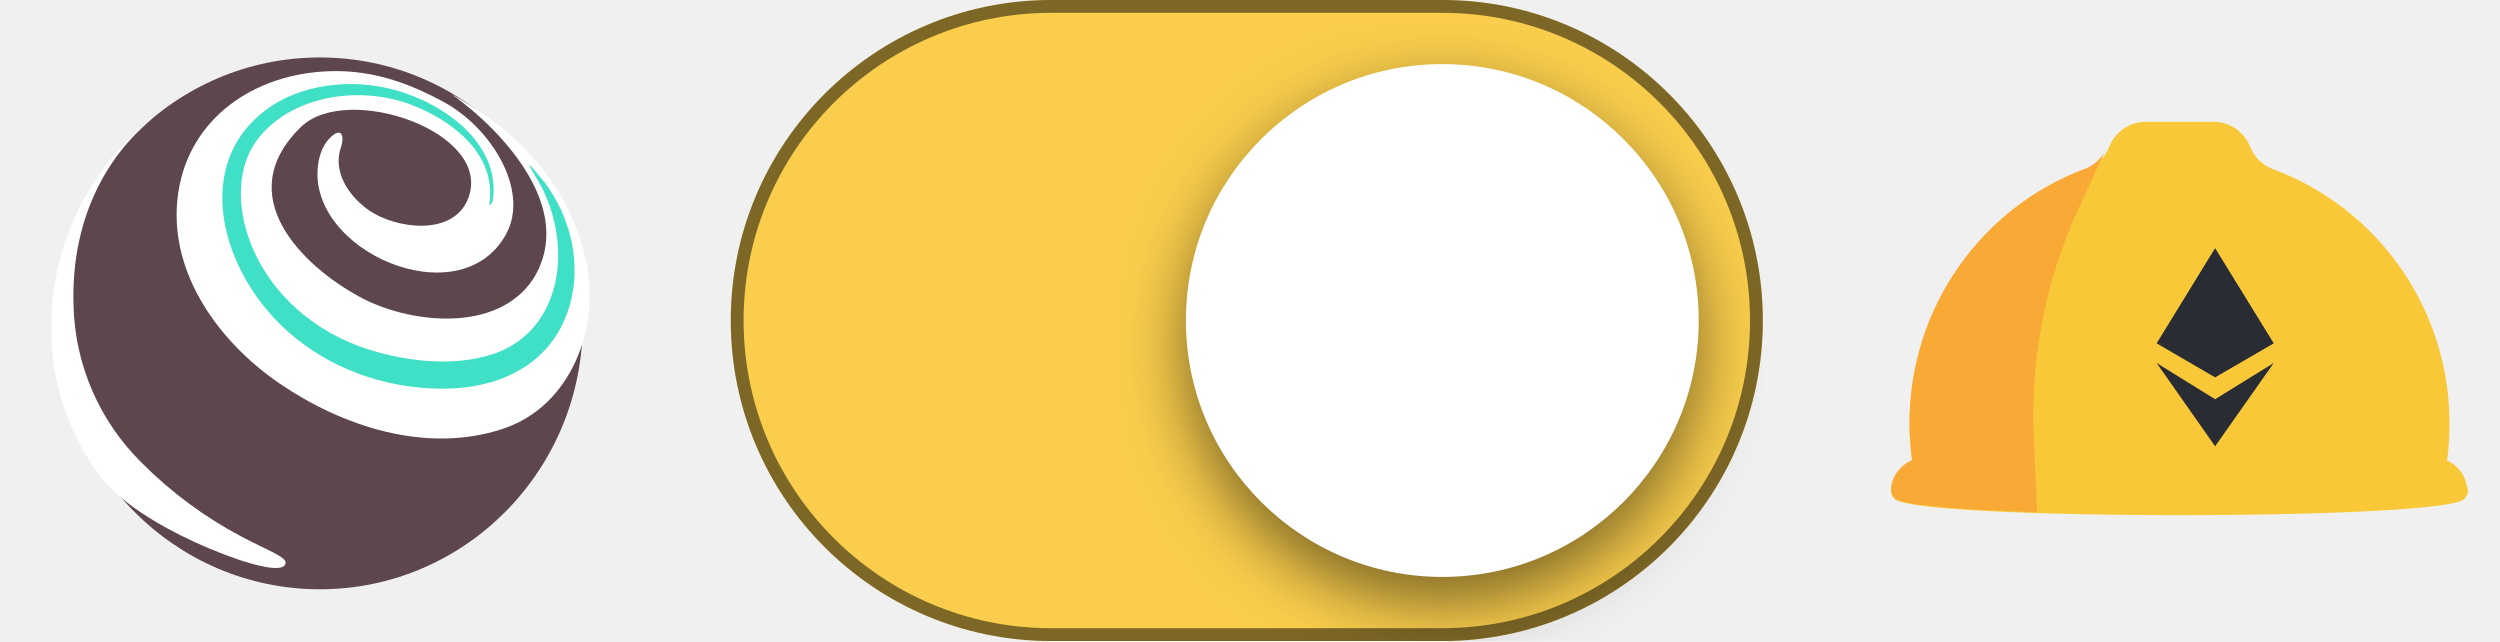
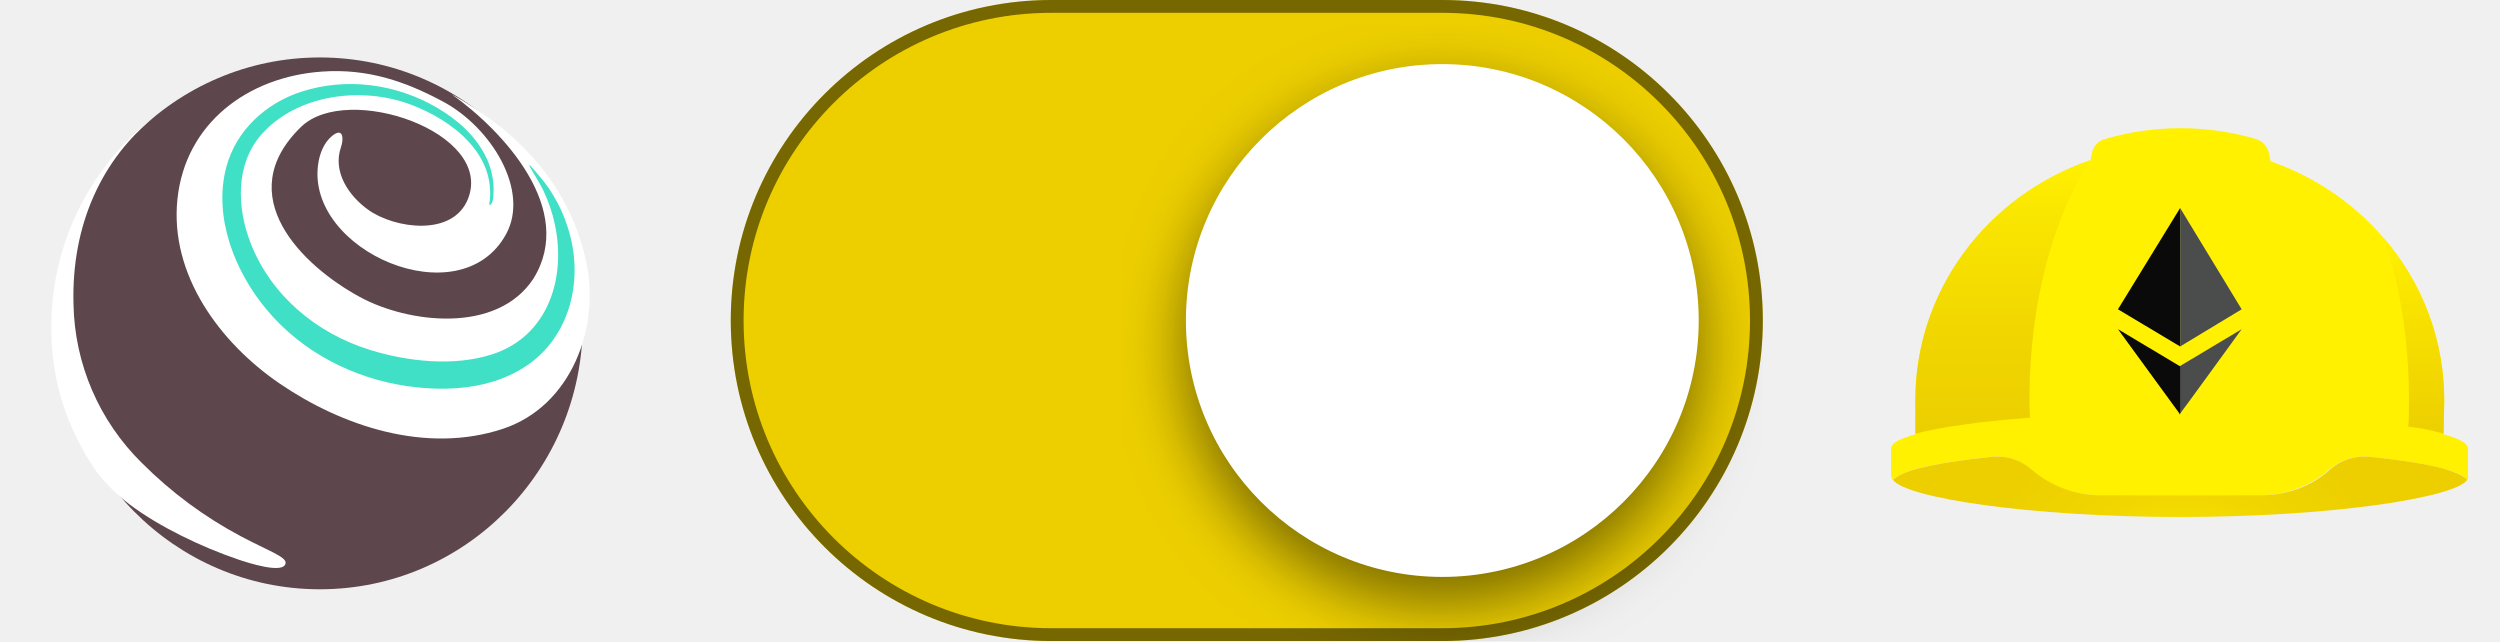
<svg xmlns="http://www.w3.org/2000/svg" width="390" height="100" viewBox="0 0 390 100" fill="none">
  <g clip-path="url(#clip0)">
-     <path d="M295.024 76.659C295.048 77.268 295.387 77.876 296.113 78.144C303.466 81.112 376.563 81.112 383.916 78.144C384.98 77.706 385.222 76.586 384.811 75.759C384.496 73.983 383.335 72.523 381.739 71.842C382.005 69.969 382.126 68.071 382.126 66.125C382.126 47.878 370.661 32.332 354.6 26.396C352.979 25.788 351.673 24.523 351.02 22.893C350.077 20.533 347.827 19 345.287 19H334.741C332.226 19 329.952 20.557 329.033 22.917C328.38 24.547 327.098 25.812 325.453 26.42C309.368 32.381 297.903 47.927 297.903 66.149C297.903 68.096 298.048 70.018 298.314 71.891C296.427 72.718 295 74.543 295 76.659H295.024Z" fill="#F9C838" />
-     <path d="M336.436 53.559L345.557 58.868L354.703 53.559L345.557 38.71L336.436 53.559Z" fill="#292C33" />
-     <path d="M336.436 56.628L345.557 69.619L354.703 56.628L345.557 62.279L336.436 56.628Z" fill="#292C33" />
-     <path d="M296.079 78.003C297.781 78.707 303.102 79.242 310.342 79.606L317.797 79.922L317.269 67.924C316.742 55.878 319.091 43.88 324.077 32.951L328.416 23.48C327.721 24.815 326.57 25.86 325.156 26.37C309.239 32.32 297.877 47.839 297.877 66.03C297.877 67.973 298.02 69.891 298.284 71.761C296.414 72.587 295 74.409 295 76.522H295.048C295.048 77.129 295.384 77.736 296.079 78.003Z" fill="#F9AA36" />
+     <path d="M384.9 74.85C384.8 74.75 384.8 74.75 384.7 74.65C384.1 74.05 382.8 73.55 380.9 73.05C378.2 72.35 374.3 71.75 369.5 71.25C367.3 71.05 365.1 71.75 363.5 73.15C360.5 75.75 356.7 77.25 352.7 77.25H327.5C323.5 77.25 319.6 75.85 316.7 73.15C315.1 71.75 312.9 71.05 310.7 71.25C305.9 71.75 302 72.35 299.3 73.05C297.4 73.55 295.9 74.25 295.2 74.85C295.1 74.65 295 74.35 295 74.15V69.95C295 69.15 296.3 68.45 298.8 67.75V62.45C298.8 45.65 309.7 30.75 326.1 25.05L326.3 24.05C326.5 22.85 327.3 21.95 328.5 21.65C336.1 19.45 344.2 19.45 351.8 21.65C353 21.95 353.8 22.95 354 24.05L354.2 25.15C370.5 30.85 381.3 45.75 381.3 62.45L381.2 67.75C383.7 68.45 385 69.15 385 69.95V74.15C385.1 74.35 385 74.65 384.9 74.85Z" fill="#FFF100" />
+     <path d="M298.8 67.65V62.35C298.8 45.55 309.7 30.65 326.1 24.95C320.2 34.15 316.6 47.45 316.6 62.25C316.6 63.25 316.6 64.25 316.7 65.15C308.8 65.75 302.6 66.65 298.8 67.65Z" fill="url(#paint0_linear)" />
+     <path d="M381.2 67.65C379.4 67.15 377.5 66.75 375.7 66.55C375.8 65.15 375.8 63.75 375.8 62.25C375.8 53.15 374.4 44.55 371.9 37.15C378 44.25 381.3 53.15 381.3 62.45L381.2 67.65Z" fill="url(#paint1_linear)" />
+     <path d="M384.7 74.65C384.8 74.75 384.8 74.75 384.9 74.85C383 77.65 363.6 80.65 340.1 80.65C316.6 80.65 297.2 77.65 295.3 74.85C295.9 74.25 297.4 73.55 299.4 73.05C302.1 72.35 306 71.75 310.8 71.25C313 71.05 315.2 71.75 316.8 73.15C319.8 75.75 323.6 77.25 327.6 77.25H352.8C356.8 77.25 360.7 75.85 363.6 73.15C365.2 71.75 367.4 71.05 369.6 71.25C374.4 71.75 378.3 72.35 381 73.05C382.8 73.55 384.1 74.15 384.7 74.65Z" fill="url(#paint2_radial)" />
+     <path d="M340.1 32.45V54.05L330.4 48.25L340.1 32.45Z" fill="#0A0A0A" />
+     <path d="M349.7 48.25L340.1 54.05V32.45L349.7 48.25Z" fill="#4B4D4D" />
+     <path d="M349.7 51.35C349.7 51.35 340.2 64.45 340 64.65V57.15L349.7 51.35Z" fill="#4B4D4D" />
+     <path d="M340.1 57.15V64.65L330.4 51.35L340.1 57.15Z" fill="#0A0A0A" />
    <path d="M49.9 91.928C72.546 91.928 90.904 73.356 90.904 50.446C90.904 27.535 72.546 8.963 49.9 8.963C27.255 8.963 8.897 27.535 8.897 50.446C8.897 73.356 27.255 91.928 49.9 91.928Z" fill="#5E464D" />
    <path d="M37.005 87.229C38.683 87.802 44.316 89.634 44.556 87.843C44.685 86.86 41.713 85.853 37.688 83.72C31.963 80.695 26.727 76.826 22.153 72.243C15.477 65.697 11.639 56.792 11.464 47.444C11.123 34.895 16.029 24.75 24.099 18.203C19.226 21.964 15.253 26.765 12.471 32.255C9.689 37.746 8.167 43.788 8.016 49.942C7.776 59.019 10.314 66.667 15.082 73.628C16.563 75.54 18.294 77.245 20.228 78.696C24.797 82.153 31.478 85.349 37.005 87.225" fill="white" />
    <path d="M91.468 40.938C88.926 28.982 81.022 20.611 70.451 14.698C78.521 20.453 89.913 32.69 83.203 43.484C77.517 52.131 63.689 50.438 56.134 46.328C47.151 41.454 35.897 30.488 46.996 19.766C54.181 12.829 77.05 20.607 73.026 30.976C70.678 37.007 61.54 35.666 57.43 32.718C54.4 30.541 51.85 26.8 53.198 22.938C53.633 21.7 53.572 19.778 51.821 21.192C50.518 22.248 49.86 23.986 49.632 25.602C47.719 39.123 71.807 49.605 78.951 36.523C82.663 29.733 76.652 19.872 69.086 15.835C63.4 12.789 57.479 10.649 50.229 11.168C38.63 11.981 28.895 19.25 27.677 31.102C26.458 42.879 34.333 53.48 43.605 59.819C53.352 66.48 66.454 70.87 78.443 66.898C89.19 63.336 93.629 51.002 91.468 40.934" fill="white" />
    <path d="M76.344 31.78C77.497 24.031 70.491 18.71 64.022 16.294C56.394 13.451 46.318 14.694 40.762 21.009C36.701 25.647 36.965 32.381 39.06 37.831C42.228 46.063 49.38 52.013 57.706 54.584C63.62 56.412 70.776 57.208 76.77 55.279C85.514 52.464 88.361 43.346 86.554 34.992C86.167 33.186 85.573 31.431 84.783 29.761C83.678 27.442 80.316 22.747 84.958 28.466C85.447 29.103 85.897 29.769 86.306 30.46C87.268 32.04 88.031 33.733 88.576 35.5C91.119 43.298 89.125 52.395 82.078 57.102C76.673 60.705 69.801 61.135 63.53 60.233C55.123 59.015 47.199 54.954 41.692 48.419C36.664 42.461 33.233 33.904 35.3 26.082C36.815 20.359 41.461 16.087 47.025 14.304C54.063 12.025 61.808 13.085 68.144 16.785C71.32 18.633 74.236 21.192 75.84 24.546C76.575 26.058 76.97 27.712 76.998 29.392C77.014 30.072 76.961 30.753 76.839 31.422C76.794 31.666 76.279 32.352 76.352 31.788" fill="#3FE0C5" />
-     <path d="M275 50C275 22.386 252.614 0 225 0H164C136.386 0 114 22.386 114 50V50C114 77.614 136.386 100 164 100H225C252.614 100 275 77.614 275 50V50Z" fill="#FACE4C" />
+     <path d="M275 50C275 22.386 252.614 0 225 0H164C136.386 0 114 22.386 114 50V50C114 77.614 136.386 100 164 100H225C252.614 100 275 77.614 275 50V50Z" fill="#EDCF00" />
    <path d="M225 1H164C136.938 1 115 22.938 115 50C115 77.062 136.938 99 164 99H225C252.062 99 274 77.062 274 50C274 22.938 252.062 1 225 1Z" stroke="black" stroke-opacity="0.5" stroke-width="2" />
    <g filter="url(#filter0_d)">
      <circle r="40" transform="matrix(-1 0 0 1 225 50)" fill="white" />
    </g>
  </g>
  <defs>
    <filter id="filter0_d" x="175" y="4" width="100" height="100" filterUnits="userSpaceOnUse" color-interpolation-filters="sRGB">
      <feFlood flood-opacity="0" result="BackgroundImageFix" />
      <feColorMatrix in="SourceAlpha" type="matrix" values="0 0 0 0 0 0 0 0 0 0 0 0 0 0 0 0 0 0 127 0" />
      <feOffset dy="4" />
      <feGaussianBlur stdDeviation="5" />
      <feColorMatrix type="matrix" values="0 0 0 0 0 0 0 0 0 0 0 0 0 0 0 0 0 0 0.5 0" />
      <feBlend mode="normal" in2="BackgroundImageFix" result="effect1_dropShadow" />
      <feBlend mode="normal" in="SourceGraphic" in2="effect1_dropShadow" result="shape" />
    </filter>
+     <linearGradient id="paint0_linear" x1="312.641" y1="67.37" x2="312.641" y2="24.695" gradientUnits="userSpaceOnUse">
+       <stop stop-color="#EDCF00" />
+       <stop offset="0.33" stop-color="#F0D500" />
+       <stop offset="0.77" stop-color="#F9E500" />
+       <stop offset="1" stop-color="#FFF100" />
+     </linearGradient>
+     <linearGradient id="paint1_linear" x1="376.753" y1="67.681" x2="376.753" y2="36.817" gradientUnits="userSpaceOnUse">
+       <stop stop-color="#EDCF00" />
+       <stop offset="0.59" stop-color="#F7E100" />
+       <stop offset="1" stop-color="#FFF100" />
+     </linearGradient>
+     <radialGradient id="paint2_radial" cx="0" cy="0" r="1" gradientUnits="userSpaceOnUse" gradientTransform="translate(340.43 96.542) scale(33.5506 32.3097)">
+       <stop stop-color="#FFF100" />
+       <stop offset="0.23" stop-color="#F9E500" />
+       <stop offset="0.67" stop-color="#F0D500" />
+       <stop offset="1" stop-color="#EDCF00" />
+     </radialGradient>
    <clipPath id="clip0">
      <rect width="390" height="100" fill="white" />
    </clipPath>
  </defs>
</svg>
